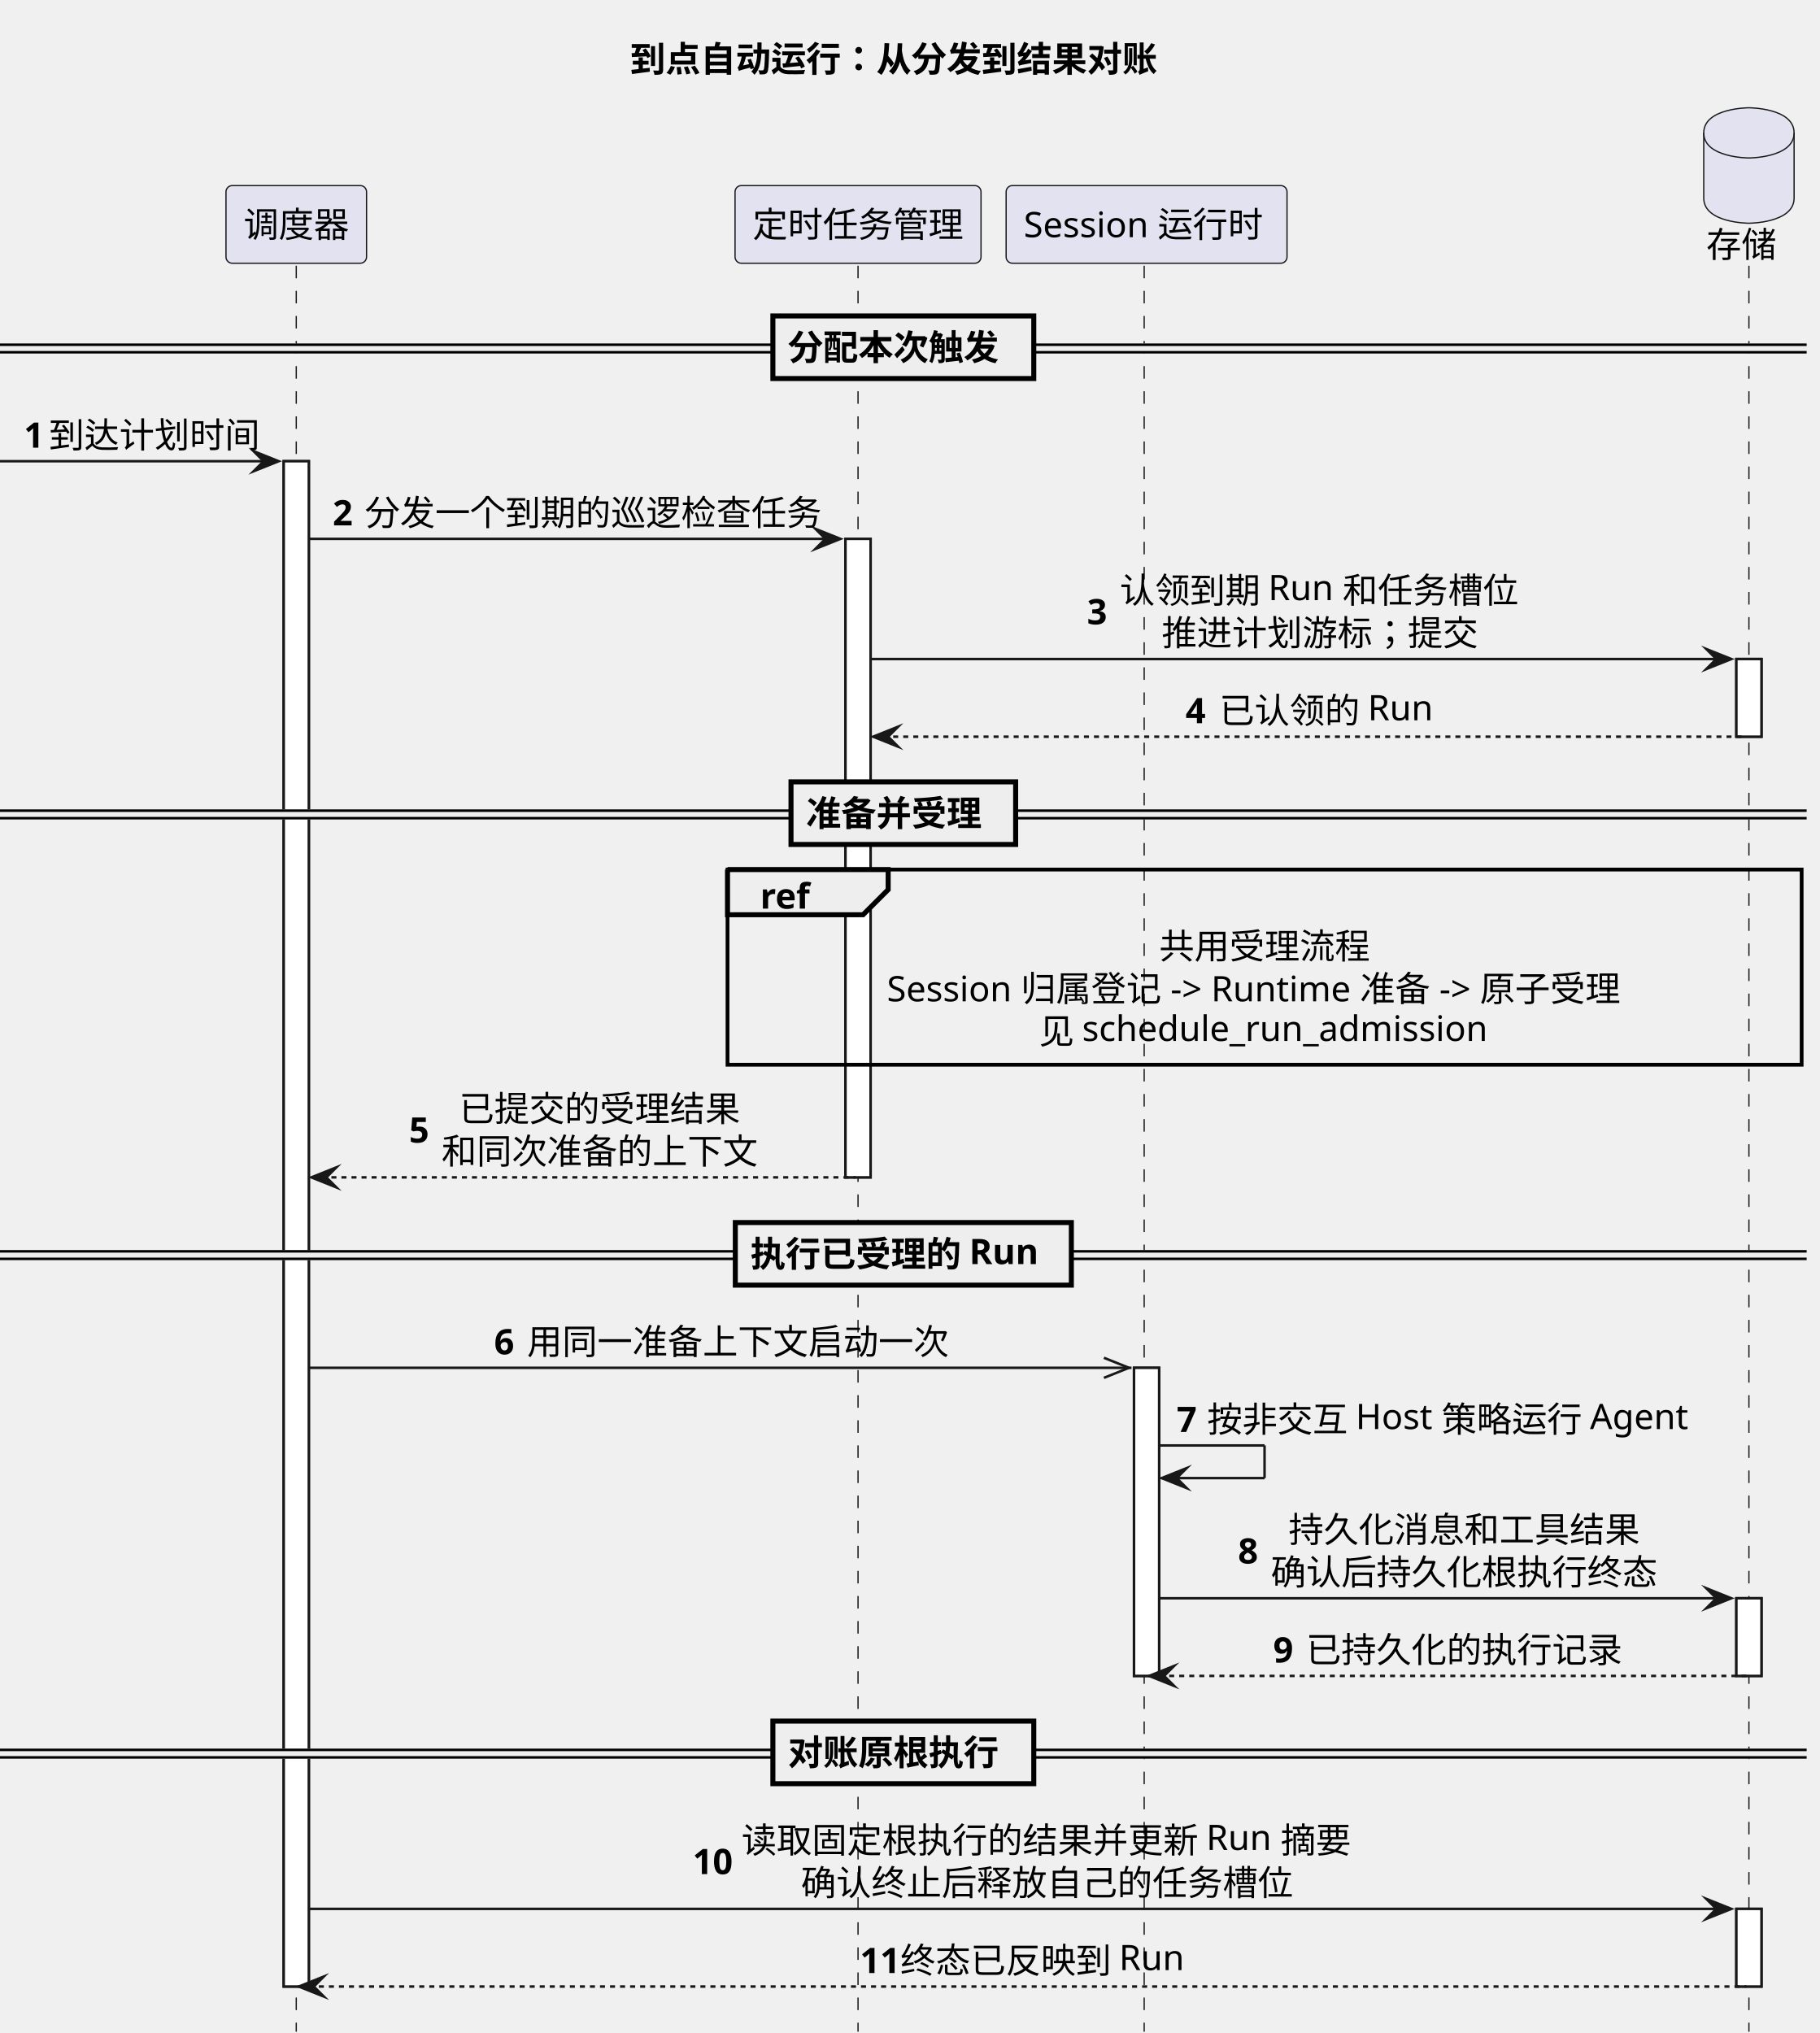
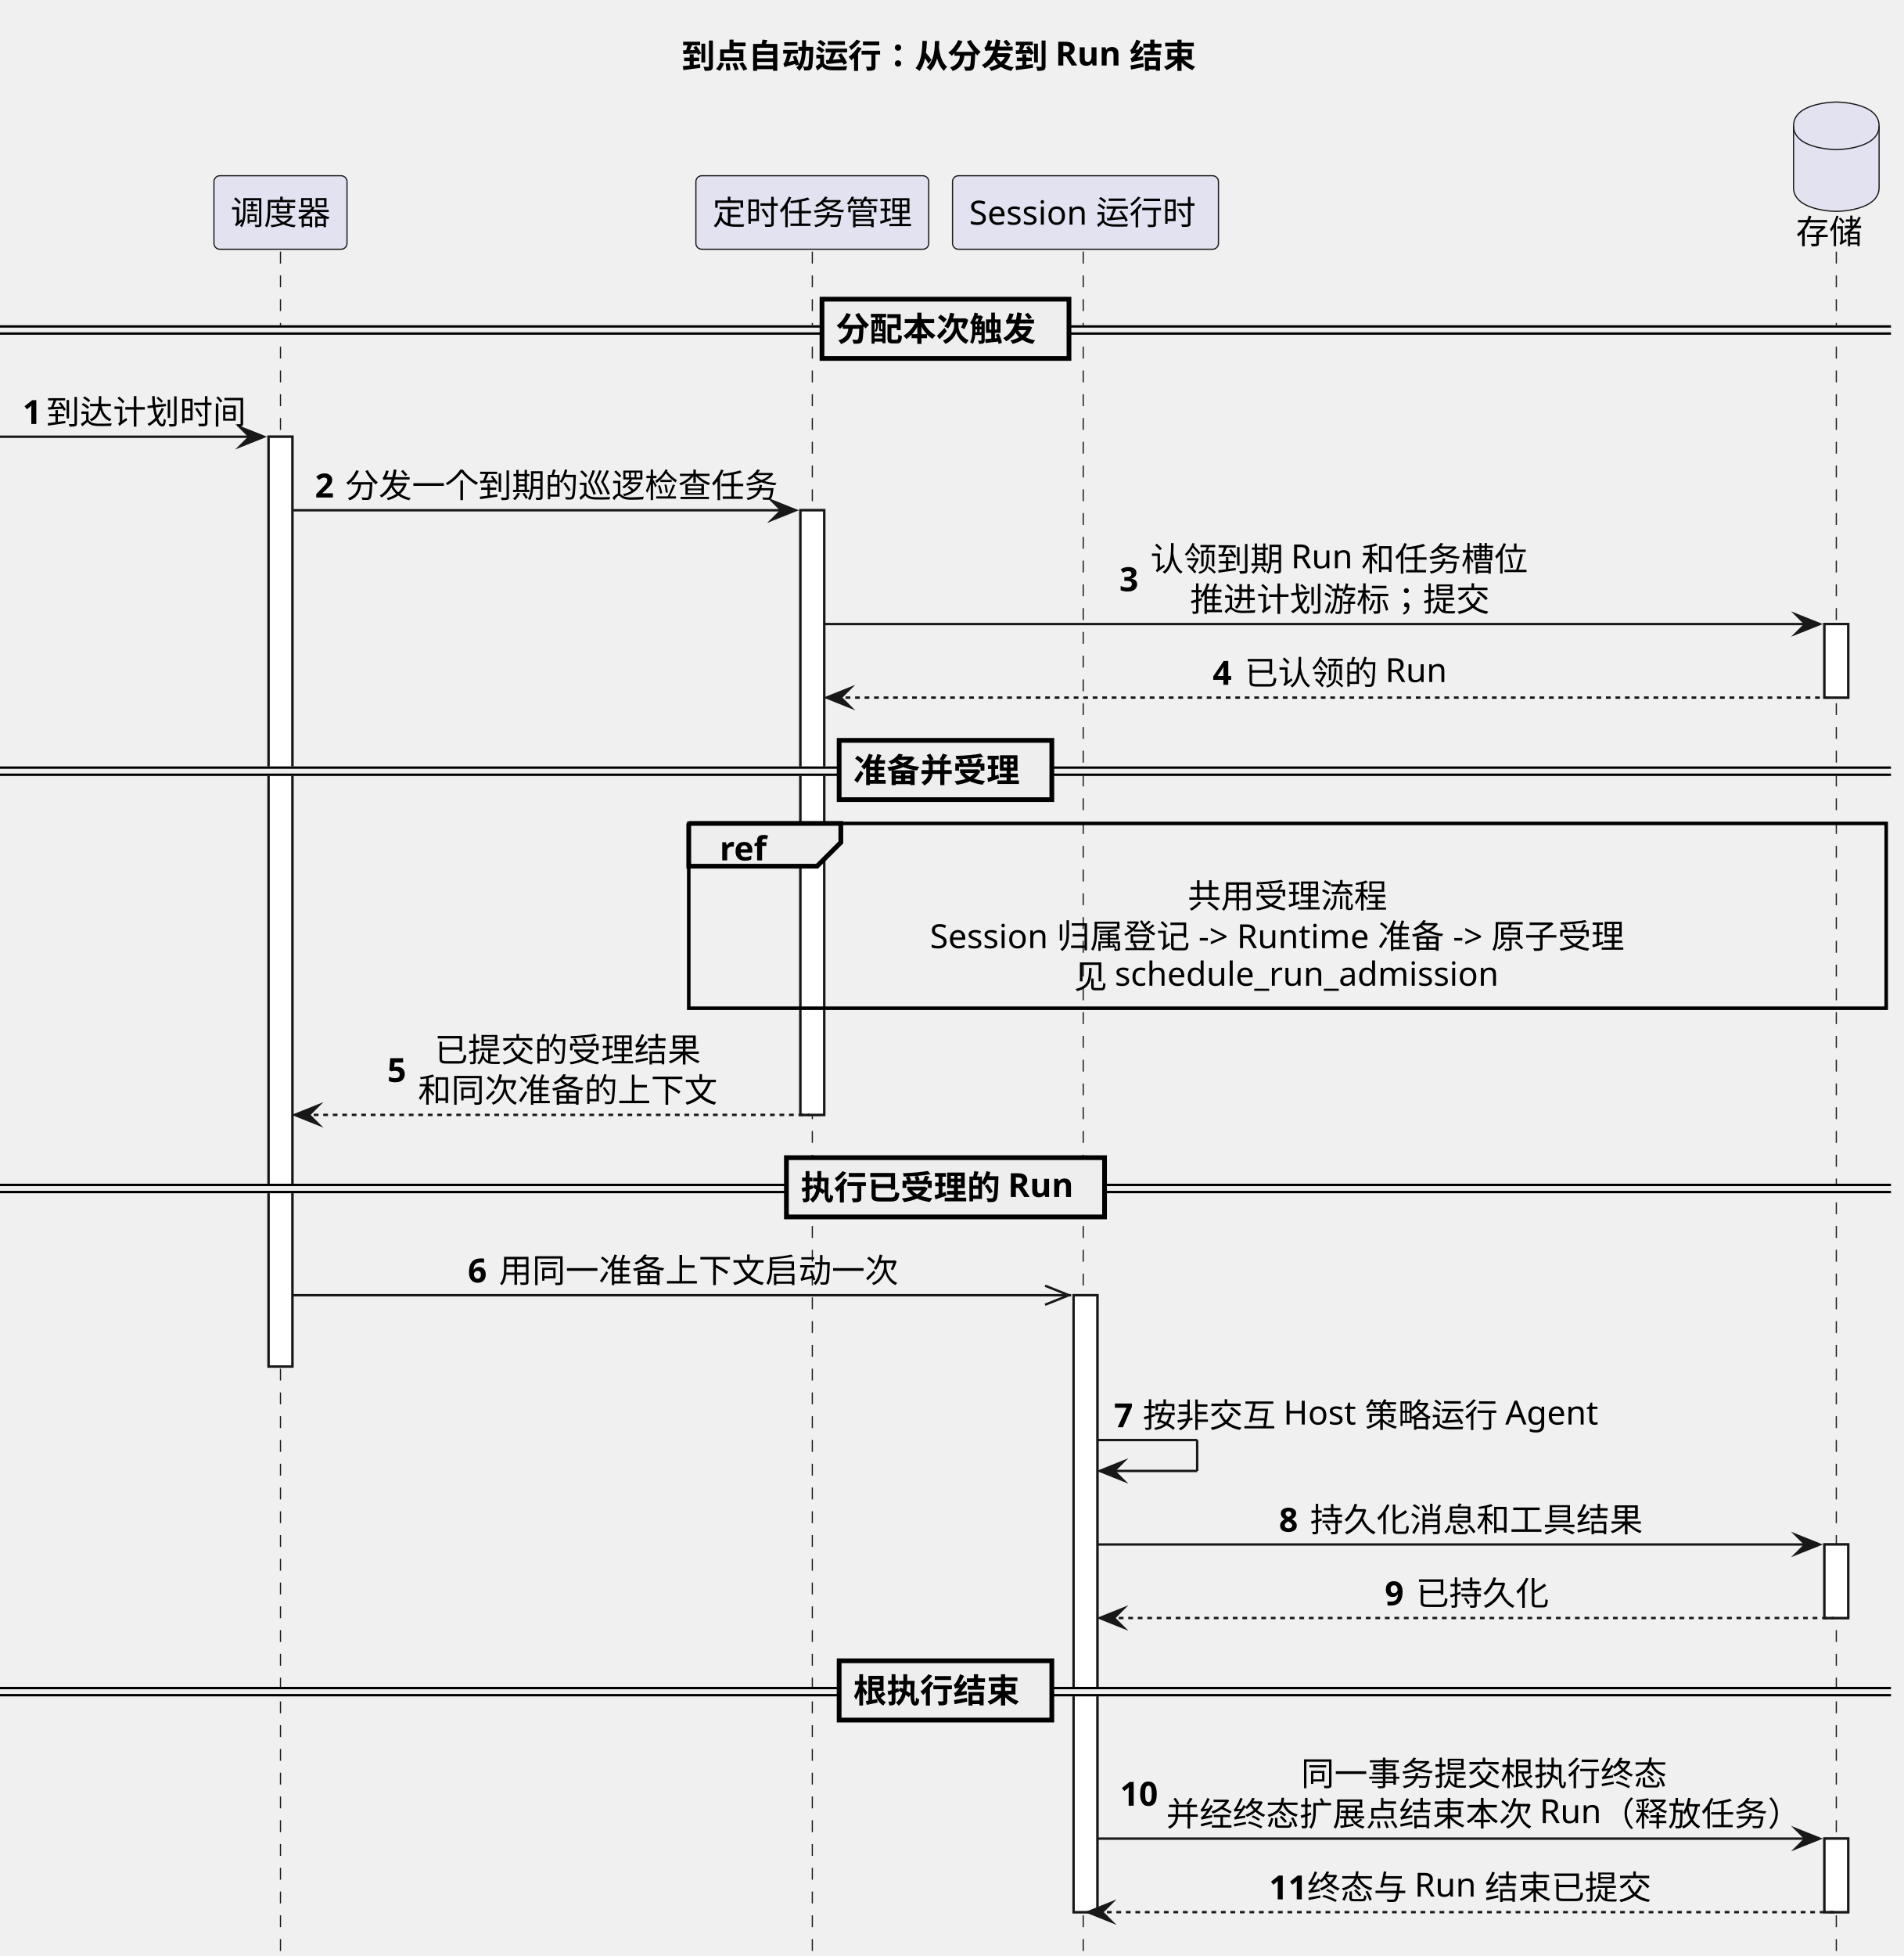
- <svg xmlns="http://www.w3.org/2000/svg" contentStyleType="text/css" data-diagram-type="SEQUENCE" height="810px" preserveAspectRatio="none" style="width:725px;height:810px;background:#FFFFFF;" version="1.1" viewBox="0 0 725 810" width="725px" zoomAndPan="magnify">
+ <svg xmlns="http://www.w3.org/2000/svg" contentStyleType="text/css" data-diagram-type="SEQUENCE" height="823px" preserveAspectRatio="none" style="width:801px;height:823px;background:#FFFFFF;" version="1.1" viewBox="0 0 801 823" width="801px" zoomAndPan="magnify">
  <defs />
  <g>
    <g class="title" data-source-line="10">
-       <text fill="#000000" font-family="sans-serif" font-size="14" font-weight="700" lengthAdjust="spacing" textLength="216.562" x="251.116" y="28.562">到点自动运行：从分发到结果对账</text>
+       <text fill="#000000" font-family="sans-serif" font-size="14" font-weight="700" lengthAdjust="spacing" textLength="220.944" x="286.921" y="28.562">到点自动运行：从分发到 Run 结束</text>
    </g>
    <g>
-       <rect fill="#FFFFFF" height="607.729" style="stroke:#181818;stroke-width:1;" width="10" x="113.036" y="183.758" />
+       <rect fill="#FFFFFF" height="391.213" style="stroke:#181818;stroke-width:1;" width="10" x="113.036" y="183.758" />
    </g>
    <g>
      <rect fill="#FFFFFF" height="254.394" style="stroke:#181818;stroke-width:1;" width="10" x="336.854" y="214.697" />
    </g>
    <g>
-       <rect fill="#FFFFFF" height="122.758" style="stroke:#181818;stroke-width:1;" width="10" x="451.813" y="544.971" />
+       <rect fill="#FFFFFF" height="259.576" style="stroke:#181818;stroke-width:1;" width="10" x="451.813" y="544.971" />
    </g>
    <g>
-       <rect fill="#FFFFFF" height="30.939" style="stroke:#181818;stroke-width:1;" width="10" x="691.795" y="262.576" />
+       <rect fill="#FFFFFF" height="30.939" style="stroke:#181818;stroke-width:1;" width="10" x="767.787" y="262.576" />
    </g>
    <g>
-       <rect fill="#FFFFFF" height="30.939" style="stroke:#181818;stroke-width:1;" width="10" x="691.795" y="636.789" />
+       <rect fill="#FFFFFF" height="30.939" style="stroke:#181818;stroke-width:1;" width="10" x="767.787" y="649.85" />
    </g>
    <g>
-       <rect fill="#FFFFFF" height="30.939" style="stroke:#181818;stroke-width:1;" width="10" x="691.795" y="760.547" />
+       <rect fill="#FFFFFF" height="30.939" style="stroke:#181818;stroke-width:1;" width="10" x="767.787" y="773.607" />
    </g>
    <g class="participant-lifeline" data-entity-uid="part1" data-qualified-name="Scheduler" data-source-line="15" id="part1-lifeline">
      <g>
-         <rect fill="#000000" fill-opacity="0" height="703.607" width="8" x="114.036" y="105.879" />
-         <line style="stroke:#181818;stroke-width:0.5;stroke-dasharray:5,5;" x1="118.036" x2="118.036" y1="105.879" y2="809.486" />
+         <rect fill="#000000" fill-opacity="0" height="716.668" width="8" x="114.036" y="105.879" />
+         <line style="stroke:#181818;stroke-width:0.5;stroke-dasharray:5,5;" x1="118.036" x2="118.036" y1="105.879" y2="822.547" />
      </g>
    </g>
    <g class="participant-lifeline" data-entity-uid="part2" data-qualified-name="Schedule" data-source-line="16" id="part2-lifeline">
      <g>
-         <rect fill="#000000" fill-opacity="0" height="703.607" width="8" x="337.854" y="105.879" />
-         <line style="stroke:#181818;stroke-width:0.5;stroke-dasharray:5,5;" x1="341.854" x2="341.854" y1="105.879" y2="809.486" />
+         <rect fill="#000000" fill-opacity="0" height="716.668" width="8" x="337.854" y="105.879" />
+         <line style="stroke:#181818;stroke-width:0.5;stroke-dasharray:5,5;" x1="341.854" x2="341.854" y1="105.879" y2="822.547" />
      </g>
    </g>
    <g class="participant-lifeline" data-entity-uid="part3" data-qualified-name="Runtime" data-source-line="17" id="part3-lifeline">
      <g>
-         <rect fill="#000000" fill-opacity="0" height="703.607" width="8" x="452.813" y="105.879" />
-         <line style="stroke:#181818;stroke-width:0.5;stroke-dasharray:5,5;" x1="455.854" x2="455.854" y1="105.879" y2="809.486" />
+         <rect fill="#000000" fill-opacity="0" height="716.668" width="8" x="452.813" y="105.879" />
+         <line style="stroke:#181818;stroke-width:0.5;stroke-dasharray:5,5;" x1="455.854" x2="455.854" y1="105.879" y2="822.547" />
      </g>
    </g>
    <g class="participant-lifeline" data-entity-uid="part4" data-qualified-name="Store" data-source-line="18" id="part4-lifeline">
      <g>
-         <rect fill="#000000" fill-opacity="0" height="703.607" width="8" x="692.795" y="105.879" />
-         <line style="stroke:#181818;stroke-width:0.5;stroke-dasharray:5,5;" x1="696.795" x2="696.795" y1="105.879" y2="809.486" />
+         <rect fill="#000000" fill-opacity="0" height="716.668" width="8" x="768.787" y="105.879" />
+         <line style="stroke:#181818;stroke-width:0.5;stroke-dasharray:5,5;" x1="772.787" x2="772.787" y1="105.879" y2="822.547" />
      </g>
    </g>
    <g class="participant participant-head" data-entity-uid="part1" data-qualified-name="Scheduler" data-source-line="15" id="part1-head">
      <rect fill="#E2E2F0" height="30.939" rx="2.5" ry="2.5" style="stroke:#181818;stroke-width:0.5;" width="56" x="90.036" y="73.939" />
      <text fill="#000000" font-family="sans-serif" font-size="14" lengthAdjust="spacing" textLength="42" x="97.036" y="94.502">调度器</text>
    </g>
    <g class="participant participant-head" data-entity-uid="part2" data-qualified-name="Schedule" data-source-line="16" id="part2-head">
      <rect fill="#E2E2F0" height="30.939" rx="2.5" ry="2.5" style="stroke:#181818;stroke-width:0.5;" width="98" x="292.854" y="73.939" />
      <text fill="#000000" font-family="sans-serif" font-size="14" lengthAdjust="spacing" textLength="84" x="299.854" y="94.502">定时任务管理</text>
    </g>
    <g class="participant participant-head" data-entity-uid="part3" data-qualified-name="Runtime" data-source-line="17" id="part3-head">
      <rect fill="#E2E2F0" height="30.939" rx="2.5" ry="2.5" style="stroke:#181818;stroke-width:0.5;" width="111.918" x="400.854" y="73.939" />
      <text fill="#000000" font-family="sans-serif" font-size="14" lengthAdjust="spacing" textLength="97.918" x="407.854" y="94.502">Session 运行时</text>
    </g>
    <g class="participant participant-head" data-entity-uid="part4" data-qualified-name="Store" data-source-line="18" id="part4-head">
-       <text fill="#000000" font-family="sans-serif" font-size="14" lengthAdjust="spacing" textLength="28" x="679.795" y="102.502">存储</text>
-       <path d="M678.795,52.94 C678.795,42.94 696.795,42.94 696.795,42.94 C696.795,42.94 714.795,42.94 714.795,52.94 L714.795,78.939 C714.795,88.939 696.795,88.939 696.795,88.939 C696.795,88.939 678.795,88.939 678.795,78.939 L678.795,52.94" fill="#E2E2F0" style="stroke:#181818;stroke-width:0.5;" />
-       <path d="M678.795,52.94 C678.795,62.94 696.795,62.94 696.795,62.94 C696.795,62.94 714.795,62.94 714.795,52.94" fill="none" style="stroke:#181818;stroke-width:0.5;" />
+       <text fill="#000000" font-family="sans-serif" font-size="14" lengthAdjust="spacing" textLength="28" x="755.787" y="102.502">存储</text>
+       <path d="M754.787,52.94 C754.787,42.94 772.787,42.94 772.787,42.94 C772.787,42.94 790.787,42.94 790.787,52.94 L790.787,78.939 C790.787,88.939 772.787,88.939 772.787,88.939 C772.787,88.939 754.787,88.939 754.787,78.939 L754.787,52.94" fill="#E2E2F0" style="stroke:#181818;stroke-width:0.5;" />
+       <path d="M754.787,52.94 C754.787,62.94 772.787,62.94 772.787,62.94 C772.787,62.94 790.787,62.94 790.787,52.94" fill="none" style="stroke:#181818;stroke-width:0.5;" />
    </g>
    <g>
-       <rect fill="#FFFFFF" height="607.729" style="stroke:#181818;stroke-width:1;" width="10" x="113.036" y="183.758" />
+       <rect fill="#FFFFFF" height="391.213" style="stroke:#181818;stroke-width:1;" width="10" x="113.036" y="183.758" />
    </g>
    <g>
      <rect fill="#FFFFFF" height="254.394" style="stroke:#181818;stroke-width:1;" width="10" x="336.854" y="214.697" />
    </g>
    <g>
-       <rect fill="#FFFFFF" height="122.758" style="stroke:#181818;stroke-width:1;" width="10" x="451.813" y="544.971" />
+       <rect fill="#FFFFFF" height="259.576" style="stroke:#181818;stroke-width:1;" width="10" x="451.813" y="544.971" />
    </g>
    <g>
-       <rect fill="#FFFFFF" height="30.939" style="stroke:#181818;stroke-width:1;" width="10" x="691.795" y="262.576" />
+       <rect fill="#FFFFFF" height="30.939" style="stroke:#181818;stroke-width:1;" width="10" x="767.787" y="262.576" />
    </g>
    <g>
-       <rect fill="#FFFFFF" height="30.939" style="stroke:#181818;stroke-width:1;" width="10" x="691.795" y="636.789" />
+       <rect fill="#FFFFFF" height="30.939" style="stroke:#181818;stroke-width:1;" width="10" x="767.787" y="649.85" />
    </g>
    <g>
-       <rect fill="#FFFFFF" height="30.939" style="stroke:#181818;stroke-width:1;" width="10" x="691.795" y="760.547" />
+       <rect fill="#FFFFFF" height="30.939" style="stroke:#181818;stroke-width:1;" width="10" x="767.787" y="773.607" />
    </g>
-     <rect fill="#EEEEEE" height="3" style="stroke:#EEEEEE;stroke-width:1;" width="719.795" x="0" y="137.349" />
-     <line style="stroke:#000000;stroke-width:1;" x1="0" x2="719.795" y1="137.349" y2="137.349" />
-     <line style="stroke:#000000;stroke-width:1;" x1="0" x2="719.795" y1="140.349" y2="140.349" />
-     <rect fill="#EEEEEE" height="24.939" style="stroke:#000000;stroke-width:2;" width="103.94" x="307.927" y="125.879" />
-     <text fill="#000000" font-family="sans-serif" font-size="14" font-weight="700" lengthAdjust="spacing" textLength="86.625" x="313.927" y="143.441">分配本次触发</text>
+     <rect fill="#EEEEEE" height="3" style="stroke:#EEEEEE;stroke-width:1;" width="795.787" x="0" y="137.349" />
+     <line style="stroke:#000000;stroke-width:1;" x1="0" x2="795.787" y1="137.349" y2="137.349" />
+     <line style="stroke:#000000;stroke-width:1;" x1="0" x2="795.787" y1="140.349" y2="140.349" />
+     <rect fill="#EEEEEE" height="24.939" style="stroke:#000000;stroke-width:2;" width="103.94" x="345.923" y="125.879" />
+     <text fill="#000000" font-family="sans-serif" font-size="14" font-weight="700" lengthAdjust="spacing" textLength="86.625" x="351.923" y="143.441">分配本次触发</text>
    <g class="message" data-entity-1="part1" data-entity-2="part1" data-source-line="21" id="msg1">
      <polygon fill="#181818" points="101.036,179.758,111.036,183.758,101.036,187.758,105.036,183.758" style="stroke:#181818;stroke-width:1;stroke-linejoin:miter;stroke-miterlimit:10;" />
      <line style="stroke:#181818;stroke-width:1;" x1="0" x2="107.036" y1="183.758" y2="183.758" />
      <text fill="#000000" font-family="sans-serif" font-size="14" font-weight="700" lengthAdjust="spacing" textLength="6.036" x="9.5" y="178.381">1</text>
      <text fill="#000000" font-family="sans-serif" font-size="14" lengthAdjust="spacing" textLength="84" x="19.536" y="178.381">到达计划时间</text>
    </g>
    <g class="message" data-entity-1="part1" data-entity-2="part2" data-source-line="22" id="msg2">
      <polygon fill="#181818" points="324.854,210.697,334.854,214.697,324.854,218.697,328.854,214.697" style="stroke:#181818;stroke-width:1;stroke-linejoin:miter;stroke-miterlimit:10;" />
      <line style="stroke:#181818;stroke-width:1;" x1="123.036" x2="330.854" y1="214.697" y2="214.697" />
      <text fill="#000000" font-family="sans-serif" font-size="14" font-weight="700" lengthAdjust="spacing" textLength="8.818" x="132.536" y="209.32">2</text>
      <text fill="#000000" font-family="sans-serif" font-size="14" lengthAdjust="spacing" textLength="182" x="145.355" y="209.32">分发一个到期的巡逻检查任务</text>
    </g>
    <g class="message" data-entity-1="part2" data-entity-2="part4" data-source-line="23" id="msg3">
-       <polygon fill="#181818" points="679.795,258.576,689.795,262.576,679.795,266.576,683.795,262.576" style="stroke:#181818;stroke-width:1;stroke-linejoin:miter;stroke-miterlimit:10;" />
-       <line style="stroke:#181818;stroke-width:1;" x1="346.854" x2="685.795" y1="262.576" y2="262.576" />
-       <text fill="#000000" font-family="sans-serif" font-size="14" font-weight="700" lengthAdjust="spacing" textLength="9.037" x="433.089" y="248.73">3</text>
-       <text fill="#000000" font-family="sans-serif" font-size="14" lengthAdjust="spacing" textLength="159.435" x="446.126" y="240.26">认领到期 Run 和任务槽位</text>
-       <text fill="#000000" font-family="sans-serif" font-size="14" lengthAdjust="spacing" textLength="126" x="462.843" y="257.199">推进计划游标；提交</text>
+       <polygon fill="#181818" points="755.787,258.576,765.787,262.576,755.787,266.576,759.787,262.576" style="stroke:#181818;stroke-width:1;stroke-linejoin:miter;stroke-miterlimit:10;" />
+       <line style="stroke:#181818;stroke-width:1;" x1="346.854" x2="761.787" y1="262.576" y2="262.576" />
+       <text fill="#000000" font-family="sans-serif" font-size="14" font-weight="700" lengthAdjust="spacing" textLength="9.037" x="471.085" y="248.73">3</text>
+       <text fill="#000000" font-family="sans-serif" font-size="14" lengthAdjust="spacing" textLength="159.435" x="484.122" y="240.26">认领到期 Run 和任务槽位</text>
+       <text fill="#000000" font-family="sans-serif" font-size="14" lengthAdjust="spacing" textLength="126" x="500.839" y="257.199">推进计划游标；提交</text>
    </g>
    <g class="message" data-entity-1="part4" data-entity-2="part2" data-source-line="24" id="msg4">
      <polygon fill="#181818" points="357.854,289.516,347.854,293.516,357.854,297.516,353.854,293.516" style="stroke:#181818;stroke-width:1;stroke-linejoin:miter;stroke-miterlimit:10;" />
-       <line style="stroke:#181818;stroke-width:1;stroke-dasharray:2,2;" x1="351.854" x2="695.795" y1="293.516" y2="293.516" />
-       <text fill="#000000" font-family="sans-serif" font-size="14" font-weight="700" lengthAdjust="spacing" textLength="9.468" x="472.342" y="288.139">4</text>
-       <text fill="#000000" font-family="sans-serif" font-size="14" lengthAdjust="spacing" textLength="85.497" x="485.81" y="288.139">已认领的 Run</text>
+       <line style="stroke:#181818;stroke-width:1;stroke-dasharray:2,2;" x1="351.854" x2="771.787" y1="293.516" y2="293.516" />
+       <text fill="#000000" font-family="sans-serif" font-size="14" font-weight="700" lengthAdjust="spacing" textLength="9.468" x="510.338" y="288.139">4</text>
+       <text fill="#000000" font-family="sans-serif" font-size="14" lengthAdjust="spacing" textLength="85.497" x="523.806" y="288.139">已认领的 Run</text>
    </g>
-     <rect fill="#EEEEEE" height="3" style="stroke:#EEEEEE;stroke-width:1;" width="719.795" x="0" y="322.985" />
-     <line style="stroke:#000000;stroke-width:1;" x1="0" x2="719.795" y1="322.985" y2="322.985" />
-     <line style="stroke:#000000;stroke-width:1;" x1="0" x2="719.795" y1="325.985" y2="325.985" />
-     <rect fill="#EEEEEE" height="24.939" style="stroke:#000000;stroke-width:2;" width="89.503" x="315.146" y="311.516" />
-     <text fill="#000000" font-family="sans-serif" font-size="14" font-weight="700" lengthAdjust="spacing" textLength="72.188" x="321.146" y="329.078">准备并受理</text>
-     <rect fill="none" height="77.758" style="stroke:#000000;stroke-width:1.5;" width="427.94" x="289.854" y="346.455" />
+     <rect fill="#EEEEEE" height="3" style="stroke:#EEEEEE;stroke-width:1;" width="795.787" x="0" y="322.985" />
+     <line style="stroke:#000000;stroke-width:1;" x1="0" x2="795.787" y1="322.985" y2="322.985" />
+     <line style="stroke:#000000;stroke-width:1;" x1="0" x2="795.787" y1="325.985" y2="325.985" />
+     <rect fill="#EEEEEE" height="24.939" style="stroke:#000000;stroke-width:2;" width="89.503" x="353.142" y="311.516" />
+     <text fill="#000000" font-family="sans-serif" font-size="14" font-weight="700" lengthAdjust="spacing" textLength="72.188" x="359.142" y="329.078">准备并受理</text>
+     <rect fill="none" height="77.758" style="stroke:#000000;stroke-width:1.5;" width="503.933" x="289.854" y="346.455" />
    <path d="M289.854,346.455 L353.854,346.455 L353.854,354.455 L343.854,364.455 L289.854,364.455 L289.854,346.455" fill="#EEEEEE" style="stroke:#000000;stroke-width:2;" />
    <text fill="#000000" font-family="sans-serif" font-size="14" font-weight="700" lengthAdjust="spacing" textLength="19.612" x="302.854" y="362.018">ref</text>
-     <text fill="#000000" font-family="sans-serif" font-size="14" lengthAdjust="spacing" textLength="84" x="461.825" y="382.018">共用受理流程</text>
-     <text fill="#000000" font-family="sans-serif" font-size="14" lengthAdjust="spacing" textLength="300.966" x="353.342" y="398.957">Session 归属登记 -&gt; Runtime 准备 -&gt; 原子受理</text>
-     <text fill="#000000" font-family="sans-serif" font-size="14" lengthAdjust="spacing" textLength="179.683" x="413.983" y="415.897">见 schedule_run_admission</text>
+     <text fill="#000000" font-family="sans-serif" font-size="14" lengthAdjust="spacing" textLength="84" x="499.821" y="382.018">共用受理流程</text>
+     <text fill="#000000" font-family="sans-serif" font-size="14" lengthAdjust="spacing" textLength="300.966" x="391.338" y="398.957">Session 归属登记 -&gt; Runtime 准备 -&gt; 原子受理</text>
+     <text fill="#000000" font-family="sans-serif" font-size="14" lengthAdjust="spacing" textLength="179.683" x="451.979" y="415.897">见 schedule_run_admission</text>
    <g class="message" data-entity-1="part2" data-entity-2="part1" data-source-line="31" id="msg5">
      <polygon fill="#181818" points="134.036,465.092,124.036,469.092,134.036,473.092,130.036,469.092" style="stroke:#181818;stroke-width:1;stroke-linejoin:miter;stroke-miterlimit:10;" />
      <line style="stroke:#181818;stroke-width:1;stroke-dasharray:2,2;" x1="128.036" x2="340.854" y1="469.092" y2="469.092" />
      <text fill="#000000" font-family="sans-serif" font-size="14" font-weight="700" lengthAdjust="spacing" textLength="8.948" x="162.971" y="455.245">5</text>
      <text fill="#000000" font-family="sans-serif" font-size="14" lengthAdjust="spacing" textLength="112" x="182.919" y="446.775">已提交的受理结果</text>
      <text fill="#000000" font-family="sans-serif" font-size="14" lengthAdjust="spacing" textLength="126" x="175.919" y="463.715">和同次准备的上下文</text>
    </g>
-     <rect fill="#EEEEEE" height="3" style="stroke:#EEEEEE;stroke-width:1;" width="719.795" x="0" y="498.562" />
-     <line style="stroke:#000000;stroke-width:1;" x1="0" x2="719.795" y1="498.562" y2="498.562" />
-     <line style="stroke:#000000;stroke-width:1;" x1="0" x2="719.795" y1="501.562" y2="501.562" />
-     <rect fill="#EEEEEE" height="24.939" style="stroke:#000000;stroke-width:2;" width="133.882" x="292.957" y="487.092" />
-     <text fill="#000000" font-family="sans-serif" font-size="14" font-weight="700" lengthAdjust="spacing" textLength="116.566" x="298.957" y="504.654">执行已受理的 Run</text>
+     <rect fill="#EEEEEE" height="3" style="stroke:#EEEEEE;stroke-width:1;" width="795.787" x="0" y="498.562" />
+     <line style="stroke:#000000;stroke-width:1;" x1="0" x2="795.787" y1="498.562" y2="498.562" />
+     <line style="stroke:#000000;stroke-width:1;" x1="0" x2="795.787" y1="501.562" y2="501.562" />
+     <rect fill="#EEEEEE" height="24.939" style="stroke:#000000;stroke-width:2;" width="133.882" x="330.953" y="487.092" />
+     <text fill="#000000" font-family="sans-serif" font-size="14" font-weight="700" lengthAdjust="spacing" textLength="116.566" x="336.953" y="504.654">执行已受理的 Run</text>
    <g class="message" data-entity-1="part1" data-entity-2="part3" data-source-line="33" id="msg6">
      <line style="stroke:#181818;stroke-width:1;" x1="449.813" x2="439.813" y1="544.971" y2="540.971" />
      <line style="stroke:#181818;stroke-width:1;" x1="449.813" x2="439.813" y1="544.971" y2="548.971" />
      <line style="stroke:#181818;stroke-width:1;" x1="123.036" x2="450.813" y1="544.971" y2="544.971" />
      <text fill="#000000" font-family="sans-serif" font-size="14" font-weight="700" lengthAdjust="spacing" textLength="9.092" x="196.879" y="539.594">6</text>
      <text fill="#000000" font-family="sans-serif" font-size="14" lengthAdjust="spacing" textLength="168" x="209.971" y="539.594">用同一准备上下文启动一次</text>
    </g>
-     <g class="message" data-entity-1="part3" data-entity-2="part3" data-source-line="34" id="msg7">
-       <line style="stroke:#181818;stroke-width:1;" x1="461.813" x2="503.813" y1="575.91" y2="575.91" />
-       <line style="stroke:#181818;stroke-width:1;" x1="503.813" x2="503.813" y1="575.91" y2="588.91" />
-       <line style="stroke:#181818;stroke-width:1;" x1="462.813" x2="503.813" y1="588.91" y2="588.91" />
-       <polygon fill="#181818" points="472.813,584.91,462.813,588.91,472.813,592.91,468.813,588.91" style="stroke:#181818;stroke-width:1;stroke-linejoin:miter;stroke-miterlimit:10;" />
-       <text fill="#000000" font-family="sans-serif" font-size="14" font-weight="700" lengthAdjust="spacing" textLength="8.142" x="468.813" y="570.533">7</text>
-       <text fill="#000000" font-family="sans-serif" font-size="14" lengthAdjust="spacing" textLength="193.84" x="480.955" y="570.533">按非交互 Host 策略运行 Agent</text>
+     <g class="message" data-entity-1="part3" data-entity-2="part3" data-source-line="35" id="msg7">
+       <line style="stroke:#181818;stroke-width:1;" x1="461.813" x2="503.813" y1="605.91" y2="605.91" />
+       <line style="stroke:#181818;stroke-width:1;" x1="503.813" x2="503.813" y1="605.91" y2="618.91" />
+       <line style="stroke:#181818;stroke-width:1;" x1="462.813" x2="503.813" y1="618.91" y2="618.91" />
+       <polygon fill="#181818" points="472.813,614.91,462.813,618.91,472.813,622.91,468.813,618.91" style="stroke:#181818;stroke-width:1;stroke-linejoin:miter;stroke-miterlimit:10;" />
+       <text fill="#000000" font-family="sans-serif" font-size="14" font-weight="700" lengthAdjust="spacing" textLength="8.142" x="468.813" y="600.533">7</text>
+       <text fill="#000000" font-family="sans-serif" font-size="14" lengthAdjust="spacing" textLength="193.84" x="480.955" y="600.533">按非交互 Host 策略运行 Agent</text>
    </g>
-     <g class="message" data-entity-1="part3" data-entity-2="part4" data-source-line="35" id="msg8">
-       <polygon fill="#181818" points="679.795,632.789,689.795,636.789,679.795,640.789,683.795,636.789" style="stroke:#181818;stroke-width:1;stroke-linejoin:miter;stroke-miterlimit:10;" />
-       <line style="stroke:#181818;stroke-width:1;" x1="461.813" x2="685.795" y1="636.789" y2="636.789" />
-       <text fill="#000000" font-family="sans-serif" font-size="14" font-weight="700" lengthAdjust="spacing" textLength="9.112" x="493.248" y="622.942">8</text>
-       <text fill="#000000" font-family="sans-serif" font-size="14" lengthAdjust="spacing" textLength="140" x="513.36" y="614.473">持久化消息和工具结果</text>
-       <text fill="#000000" font-family="sans-serif" font-size="14" lengthAdjust="spacing" textLength="154" x="506.36" y="631.412">确认后持久化根执行终态</text>
+     <g class="message" data-entity-1="part3" data-entity-2="part4" data-source-line="36" id="msg8">
+       <polygon fill="#181818" points="755.787,645.85,765.787,649.85,755.787,653.85,759.787,649.85" style="stroke:#181818;stroke-width:1;stroke-linejoin:miter;stroke-miterlimit:10;" />
+       <line style="stroke:#181818;stroke-width:1;" x1="461.813" x2="761.787" y1="649.85" y2="649.85" />
+       <text fill="#000000" font-family="sans-serif" font-size="14" font-weight="700" lengthAdjust="spacing" textLength="9.112" x="538.244" y="644.473">8</text>
+       <text fill="#000000" font-family="sans-serif" font-size="14" lengthAdjust="spacing" textLength="140" x="551.356" y="644.473">持久化消息和工具结果</text>
    </g>
-     <g class="message" data-entity-1="part4" data-entity-2="part3" data-source-line="36" id="msg9">
-       <polygon fill="#181818" points="467.813,663.729,457.813,667.729,467.813,671.729,463.813,667.729" style="stroke:#181818;stroke-width:1;stroke-linejoin:miter;stroke-miterlimit:10;" />
-       <line style="stroke:#181818;stroke-width:1;stroke-dasharray:2,2;" x1="461.813" x2="695.795" y1="667.729" y2="667.729" />
-       <text fill="#000000" font-family="sans-serif" font-size="14" font-weight="700" lengthAdjust="spacing" textLength="9.092" x="507.258" y="662.352">9</text>
-       <text fill="#000000" font-family="sans-serif" font-size="14" lengthAdjust="spacing" textLength="126" x="520.35" y="662.352">已持久化的执行记录</text>
+     <g class="message" data-entity-1="part4" data-entity-2="part3" data-source-line="37" id="msg9">
+       <polygon fill="#181818" points="472.813,676.789,462.813,680.789,472.813,684.789,468.813,680.789" style="stroke:#181818;stroke-width:1;stroke-linejoin:miter;stroke-miterlimit:10;" />
+       <line style="stroke:#181818;stroke-width:1;stroke-dasharray:2,2;" x1="466.813" x2="771.787" y1="680.789" y2="680.789" />
+       <text fill="#000000" font-family="sans-serif" font-size="14" font-weight="700" lengthAdjust="spacing" textLength="9.092" x="582.754" y="675.412">9</text>
+       <text fill="#000000" font-family="sans-serif" font-size="14" lengthAdjust="spacing" textLength="56" x="595.846" y="675.412">已持久化</text>
    </g>
-     <rect fill="#EEEEEE" height="3" style="stroke:#EEEEEE;stroke-width:1;" width="719.795" x="0" y="697.198" />
-     <line style="stroke:#000000;stroke-width:1;" x1="0" x2="719.795" y1="697.198" y2="697.198" />
-     <line style="stroke:#000000;stroke-width:1;" x1="0" x2="719.795" y1="700.198" y2="700.198" />
-     <rect fill="#EEEEEE" height="24.939" style="stroke:#000000;stroke-width:2;" width="103.94" x="307.927" y="685.729" />
-     <text fill="#000000" font-family="sans-serif" font-size="14" font-weight="700" lengthAdjust="spacing" textLength="86.625" x="313.927" y="703.291">对账原根执行</text>
-     <g class="message" data-entity-1="part1" data-entity-2="part4" data-source-line="39" id="msg10">
-       <polygon fill="#181818" points="679.795,756.547,689.795,760.547,679.795,764.547,683.795,760.547" style="stroke:#181818;stroke-width:1;stroke-linejoin:miter;stroke-miterlimit:10;" />
-       <line style="stroke:#181818;stroke-width:1;" x1="123.036" x2="685.795" y1="760.547" y2="760.547" />
-       <text fill="#000000" font-family="sans-serif" font-size="14" font-weight="700" lengthAdjust="spacing" textLength="15.477" x="275.96" y="746.7">10</text>
-       <text fill="#000000" font-family="sans-serif" font-size="14" lengthAdjust="spacing" textLength="243.435" x="295.437" y="738.231">读取固定根执行的结果并更新 Run 摘要</text>
-       <text fill="#000000" font-family="sans-serif" font-size="14" lengthAdjust="spacing" textLength="196" x="319.154" y="755.17">确认终止后释放自己的任务槽位</text>
+     <rect fill="#EEEEEE" height="3" style="stroke:#EEEEEE;stroke-width:1;" width="795.787" x="0" y="710.259" />
+     <line style="stroke:#000000;stroke-width:1;" x1="0" x2="795.787" y1="710.259" y2="710.259" />
+     <line style="stroke:#000000;stroke-width:1;" x1="0" x2="795.787" y1="713.259" y2="713.259" />
+     <rect fill="#EEEEEE" height="24.939" style="stroke:#000000;stroke-width:2;" width="89.503" x="353.142" y="698.789" />
+     <text fill="#000000" font-family="sans-serif" font-size="14" font-weight="700" lengthAdjust="spacing" textLength="72.188" x="359.142" y="716.352">根执行结束</text>
+     <g class="message" data-entity-1="part3" data-entity-2="part4" data-source-line="39" id="msg10">
+       <polygon fill="#181818" points="755.787,769.607,765.787,773.607,755.787,777.607,759.787,773.607" style="stroke:#181818;stroke-width:1;stroke-linejoin:miter;stroke-miterlimit:10;" />
+       <line style="stroke:#181818;stroke-width:1;" x1="461.813" x2="761.787" y1="773.607" y2="773.607" />
+       <text fill="#000000" font-family="sans-serif" font-size="14" font-weight="700" lengthAdjust="spacing" textLength="15.477" x="471.313" y="759.761">10</text>
+       <text fill="#000000" font-family="sans-serif" font-size="14" lengthAdjust="spacing" textLength="154" x="547.539" y="751.291">同一事务提交根执行终态</text>
+       <text fill="#000000" font-family="sans-serif" font-size="14" lengthAdjust="spacing" textLength="267.497" x="490.79" y="768.231">并经终态扩展点结束本次 Run（释放任务）</text>
    </g>
-     <g class="message" data-entity-1="part4" data-entity-2="part1" data-source-line="40" id="msg11">
-       <polygon fill="#181818" points="129.036,787.486,119.036,791.486,129.036,795.486,125.036,791.486" style="stroke:#181818;stroke-width:1;stroke-linejoin:miter;stroke-miterlimit:10;" />
-       <line style="stroke:#181818;stroke-width:1;stroke-dasharray:2,2;" x1="123.036" x2="695.795" y1="791.486" y2="791.486" />
-       <text fill="#000000" font-family="sans-serif" font-size="14" font-weight="700" lengthAdjust="spacing" textLength="12.072" x="342.631" y="786.109">11</text>
-       <text fill="#000000" font-family="sans-serif" font-size="14" lengthAdjust="spacing" textLength="113.497" x="358.703" y="786.109">终态已反映到 Run</text>
+     <g class="message" data-entity-1="part4" data-entity-2="part3" data-source-line="40" id="msg11">
+       <polygon fill="#181818" points="467.813,800.547,457.813,804.547,467.813,808.547,463.813,804.547" style="stroke:#181818;stroke-width:1;stroke-linejoin:miter;stroke-miterlimit:10;" />
+       <line style="stroke:#181818;stroke-width:1;stroke-dasharray:2,2;" x1="461.813" x2="771.787" y1="804.547" y2="804.547" />
+       <text fill="#000000" font-family="sans-serif" font-size="14" font-weight="700" lengthAdjust="spacing" textLength="12.072" x="534.047" y="799.17">11</text>
+       <text fill="#000000" font-family="sans-serif" font-size="14" lengthAdjust="spacing" textLength="145.435" x="550.119" y="799.17">终态与 Run 结束已提交</text>
    </g>
  </g>
</svg>
